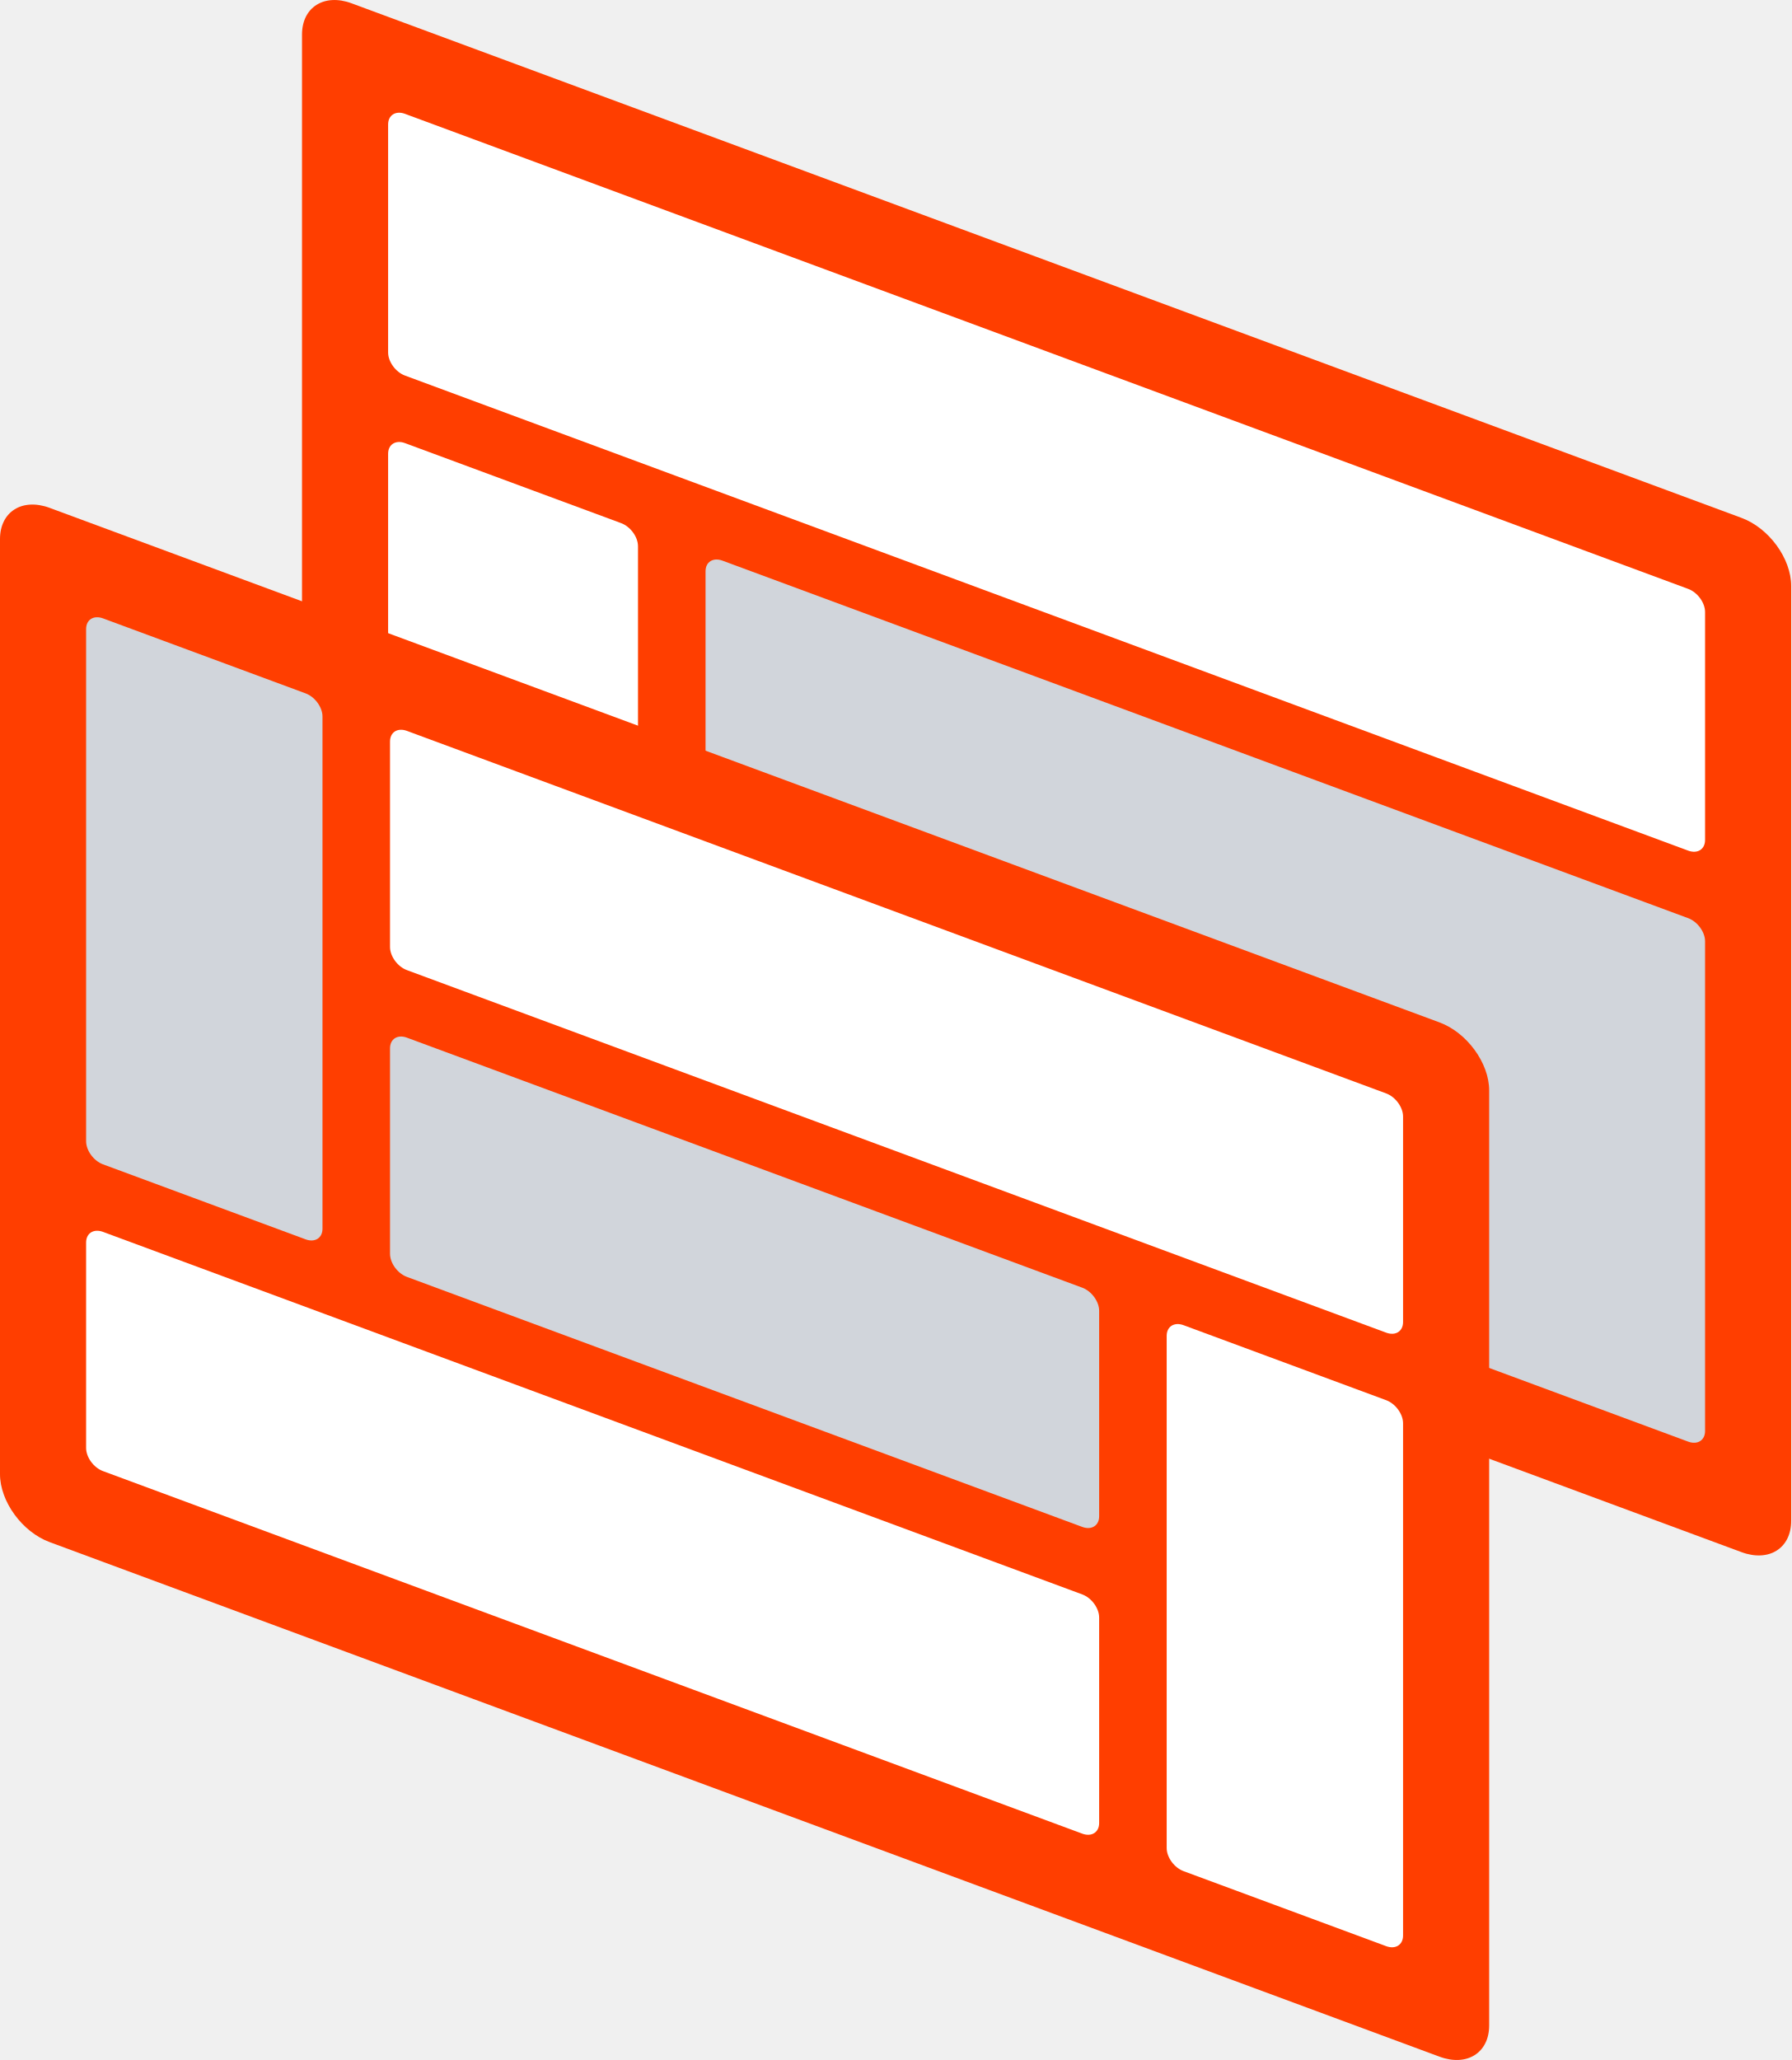
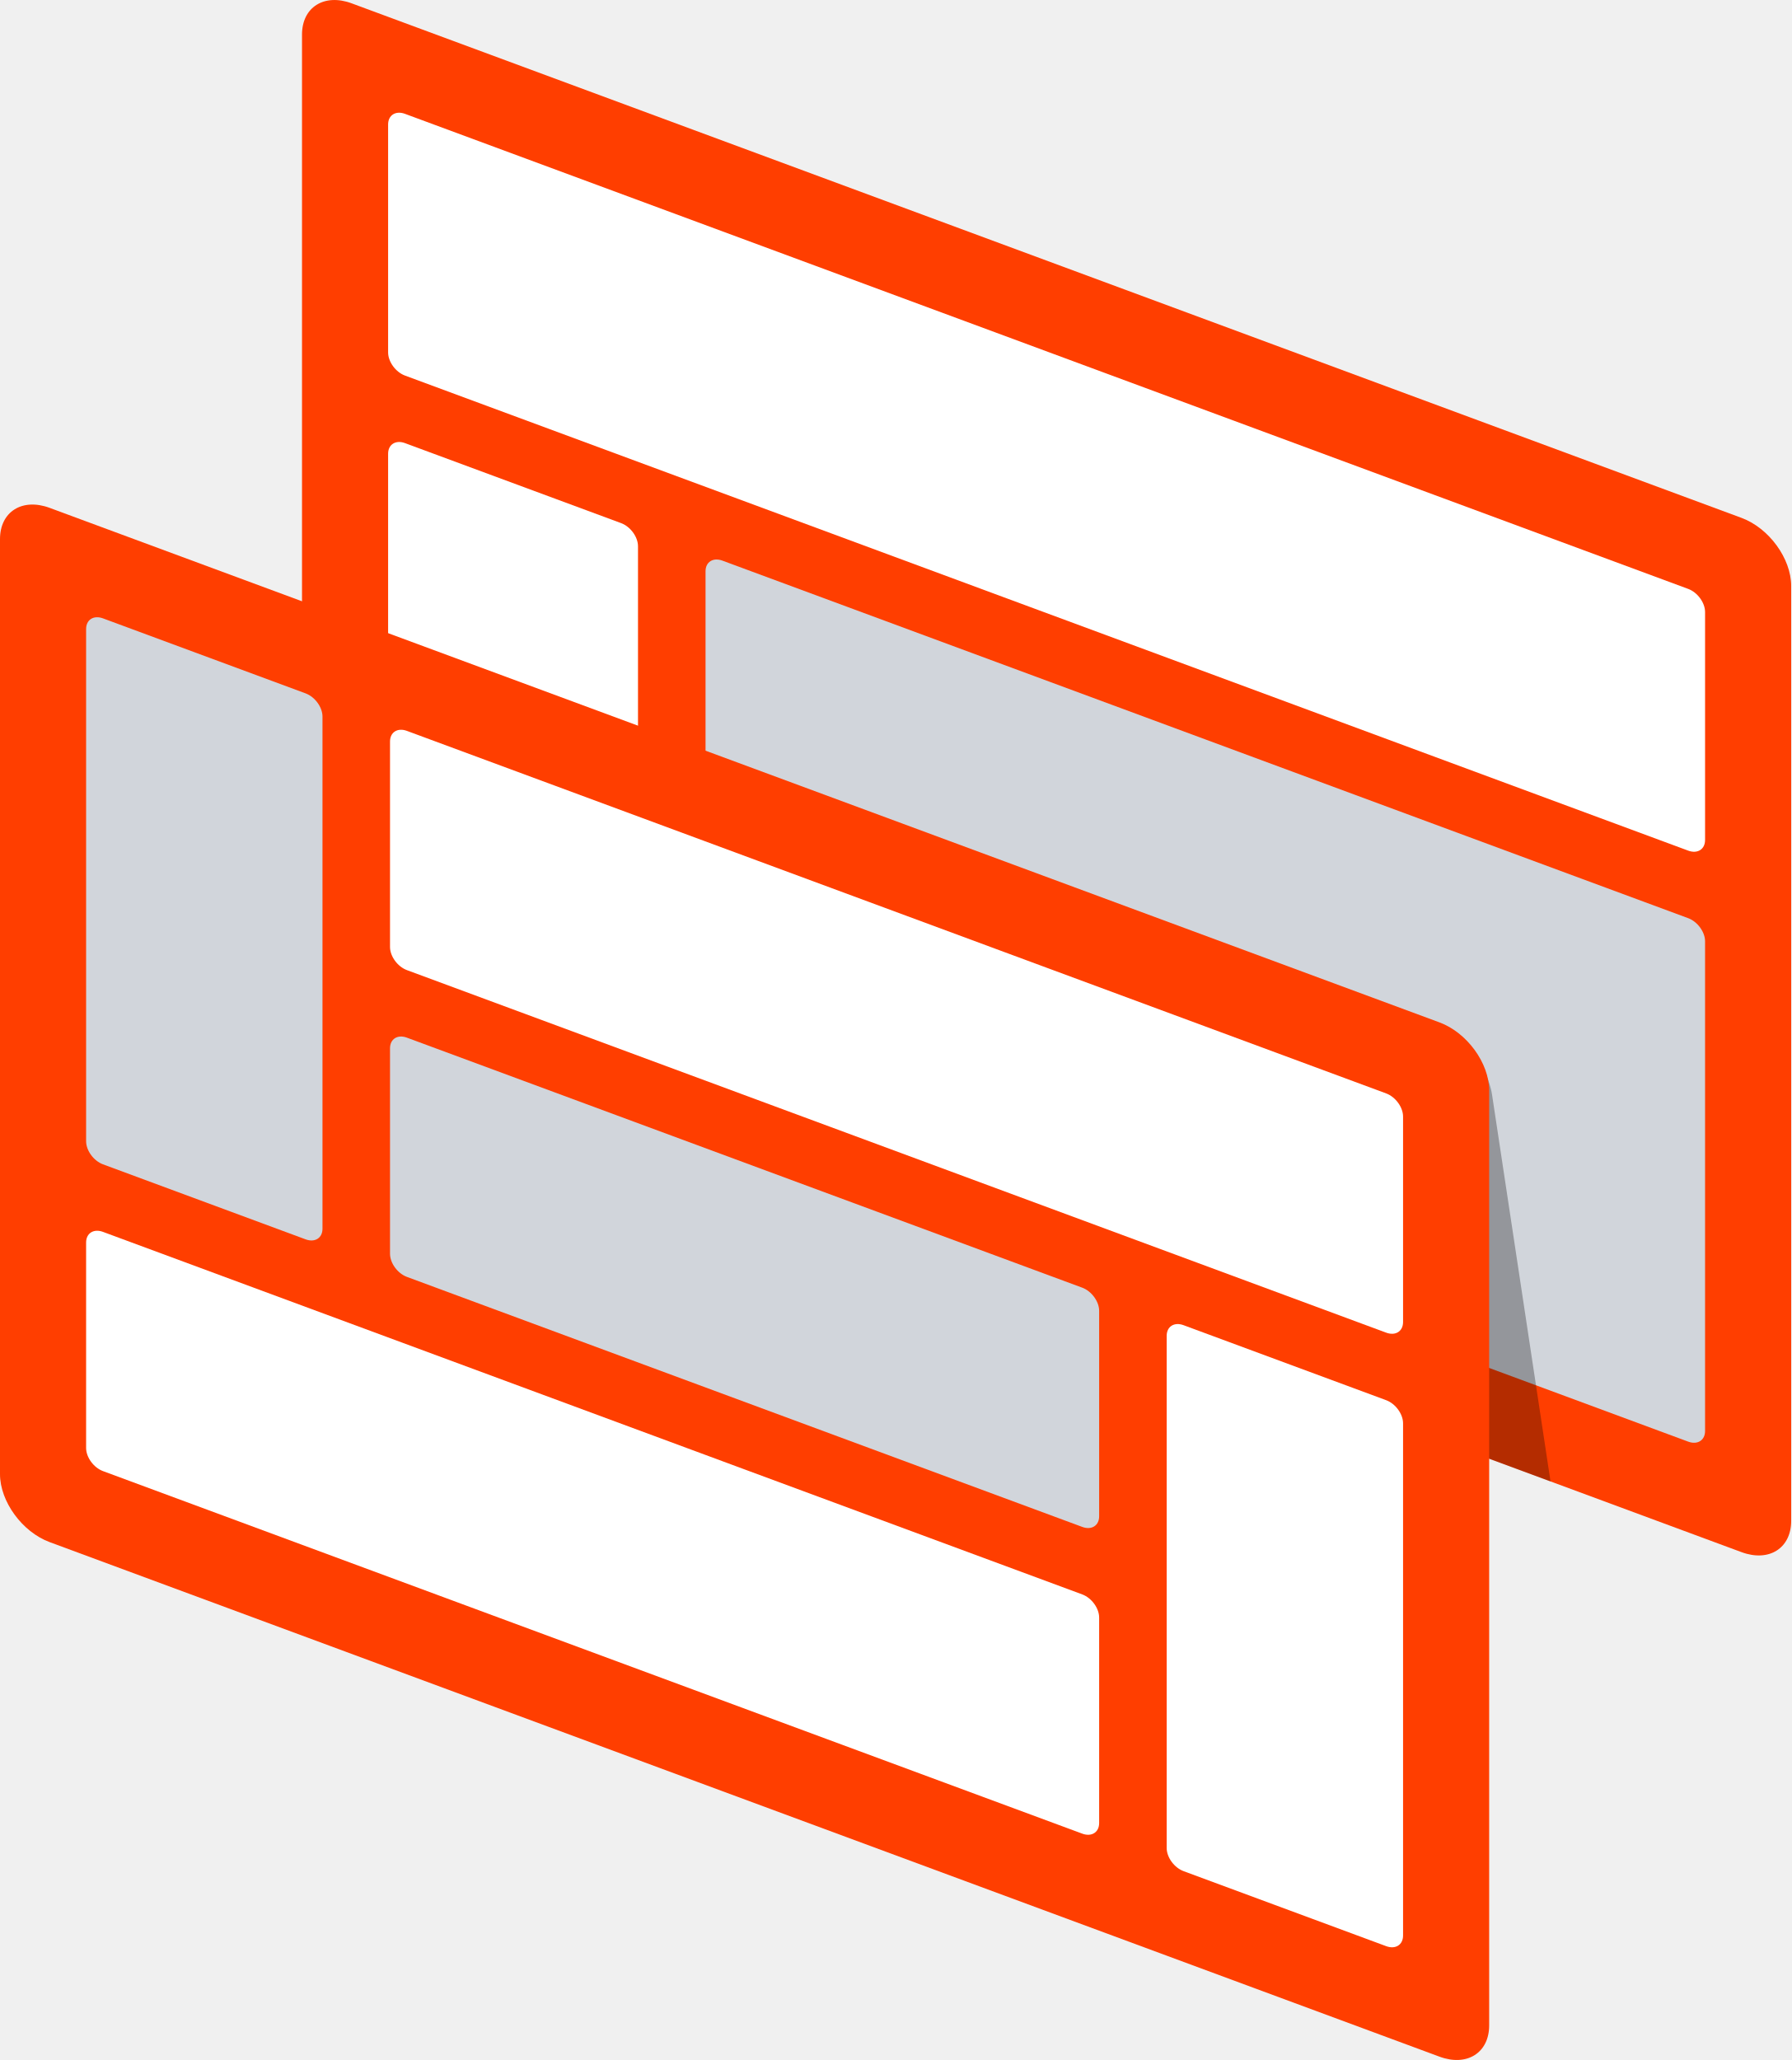
<svg xmlns="http://www.w3.org/2000/svg" width="24.021mm" height="27.623mm" viewBox="0 0 24.021 27.623" version="1.1" id="svg1" xml:space="preserve">
-   <defs id="defs1" />
+   <defs id="defs1">
+     <clipPath clipPathUnits="userSpaceOnUse" id="clipPath51">
+       <path id="path51" style="fill:#ffffff;stroke-width:0.059" d="m 55.831,21.946 19.777,0.205 c 0.391,0.004 0.656,0.325 0.593,0.719 l -2.131,13.41 c -0.063,0.394 -0.428,0.709 -0.819,0.705 L 53.474,36.78 c -0.391,-0.004 -0.656,-0.325 -0.593,-0.719 l 2.131,-13.41 c 0.063,-0.394 0.428,-0.709 0.819,-0.705 z" />
+     </clipPath>
+   </defs>
  <g id="layer1" transform="translate(-51.09828,-40.56045)">
-     <g id="container2-3-35-3" transform="matrix(0.05660662,0.02095423,0,0.05660662,54.94465,40.14172)">
+     <g id="container2-3-35-3" transform="matrix(0.05660662,0.02095423,0,0.05660662,54.94465,40.14172)" mask="none">
      <rect width="352.8" height="245" rx="11.76" fill="#000000" id="rect7-3-7-6-5" x="3.6" y="2.5" style="fill:#ff3e00;fill-opacity:1;stroke-width:0.98" />
      <rect x="24" y="24" width="312" height="62" rx="4" fill="#ffffff" id="rect8-61-4-2-6" />
      <rect x="24" y="102" width="59.2" height="124" rx="4" fill="#ffffff" id="rect9-29-5-9-29" />
      <rect x="99.2" y="102" width="236.8" height="124" rx="4" fill="#d1d5db" id="rect10-25-1-1" style="fill:#d1d5db;fill-opacity:1" />
    </g>
+     <rect width="22.434" height="14.034" rx="0.748" fill="#000000" id="rect1-59-4-0-7-3" x="48.099" y="30.966" style="display:inline;fill:#000000;fill-opacity:0.296;stroke-width:0.059" transform="matrix(0.9409219,0.3386236,0.1495229,0.9887583,7.8241996e-8,-1.128212e-7)" mask="none" clip-path="url(#clipPath51)" />
    <g id="container1-5-27-2" transform="matrix(0.05660662,0.02095423,0,0.05660662,50.8945,46.90704)">
      <rect width="352.8" height="245" rx="11.76" fill="#000000" id="rect1-59-4-0-7" x="3.6" y="2.5" style="fill:#ff3e00;fill-opacity:1;stroke-width:0.98" />
      <rect x="24" y="24" width="56" height="129.33" rx="4" fill="#d1d5db" id="rect2-2-7-9-0" />
      <rect x="96" y="24" width="240" height="56.67" rx="4" fill="#ffffff" id="rect3-2-6-3-9" />
      <rect x="96" y="96.67" width="168" height="56.67" rx="4" fill="#d1d5db" id="rect4-8-5-6-3" />
      <rect x="280" y="96.67" width="56" height="129.33" rx="4" fill="#ffffff" id="rect5-9-6-0-6" />
      <rect x="24" y="169.33" width="240" height="56.67" rx="4" fill="#ffffff" id="rect6-7-9-62-0" />
    </g>
  </g>
</svg>
